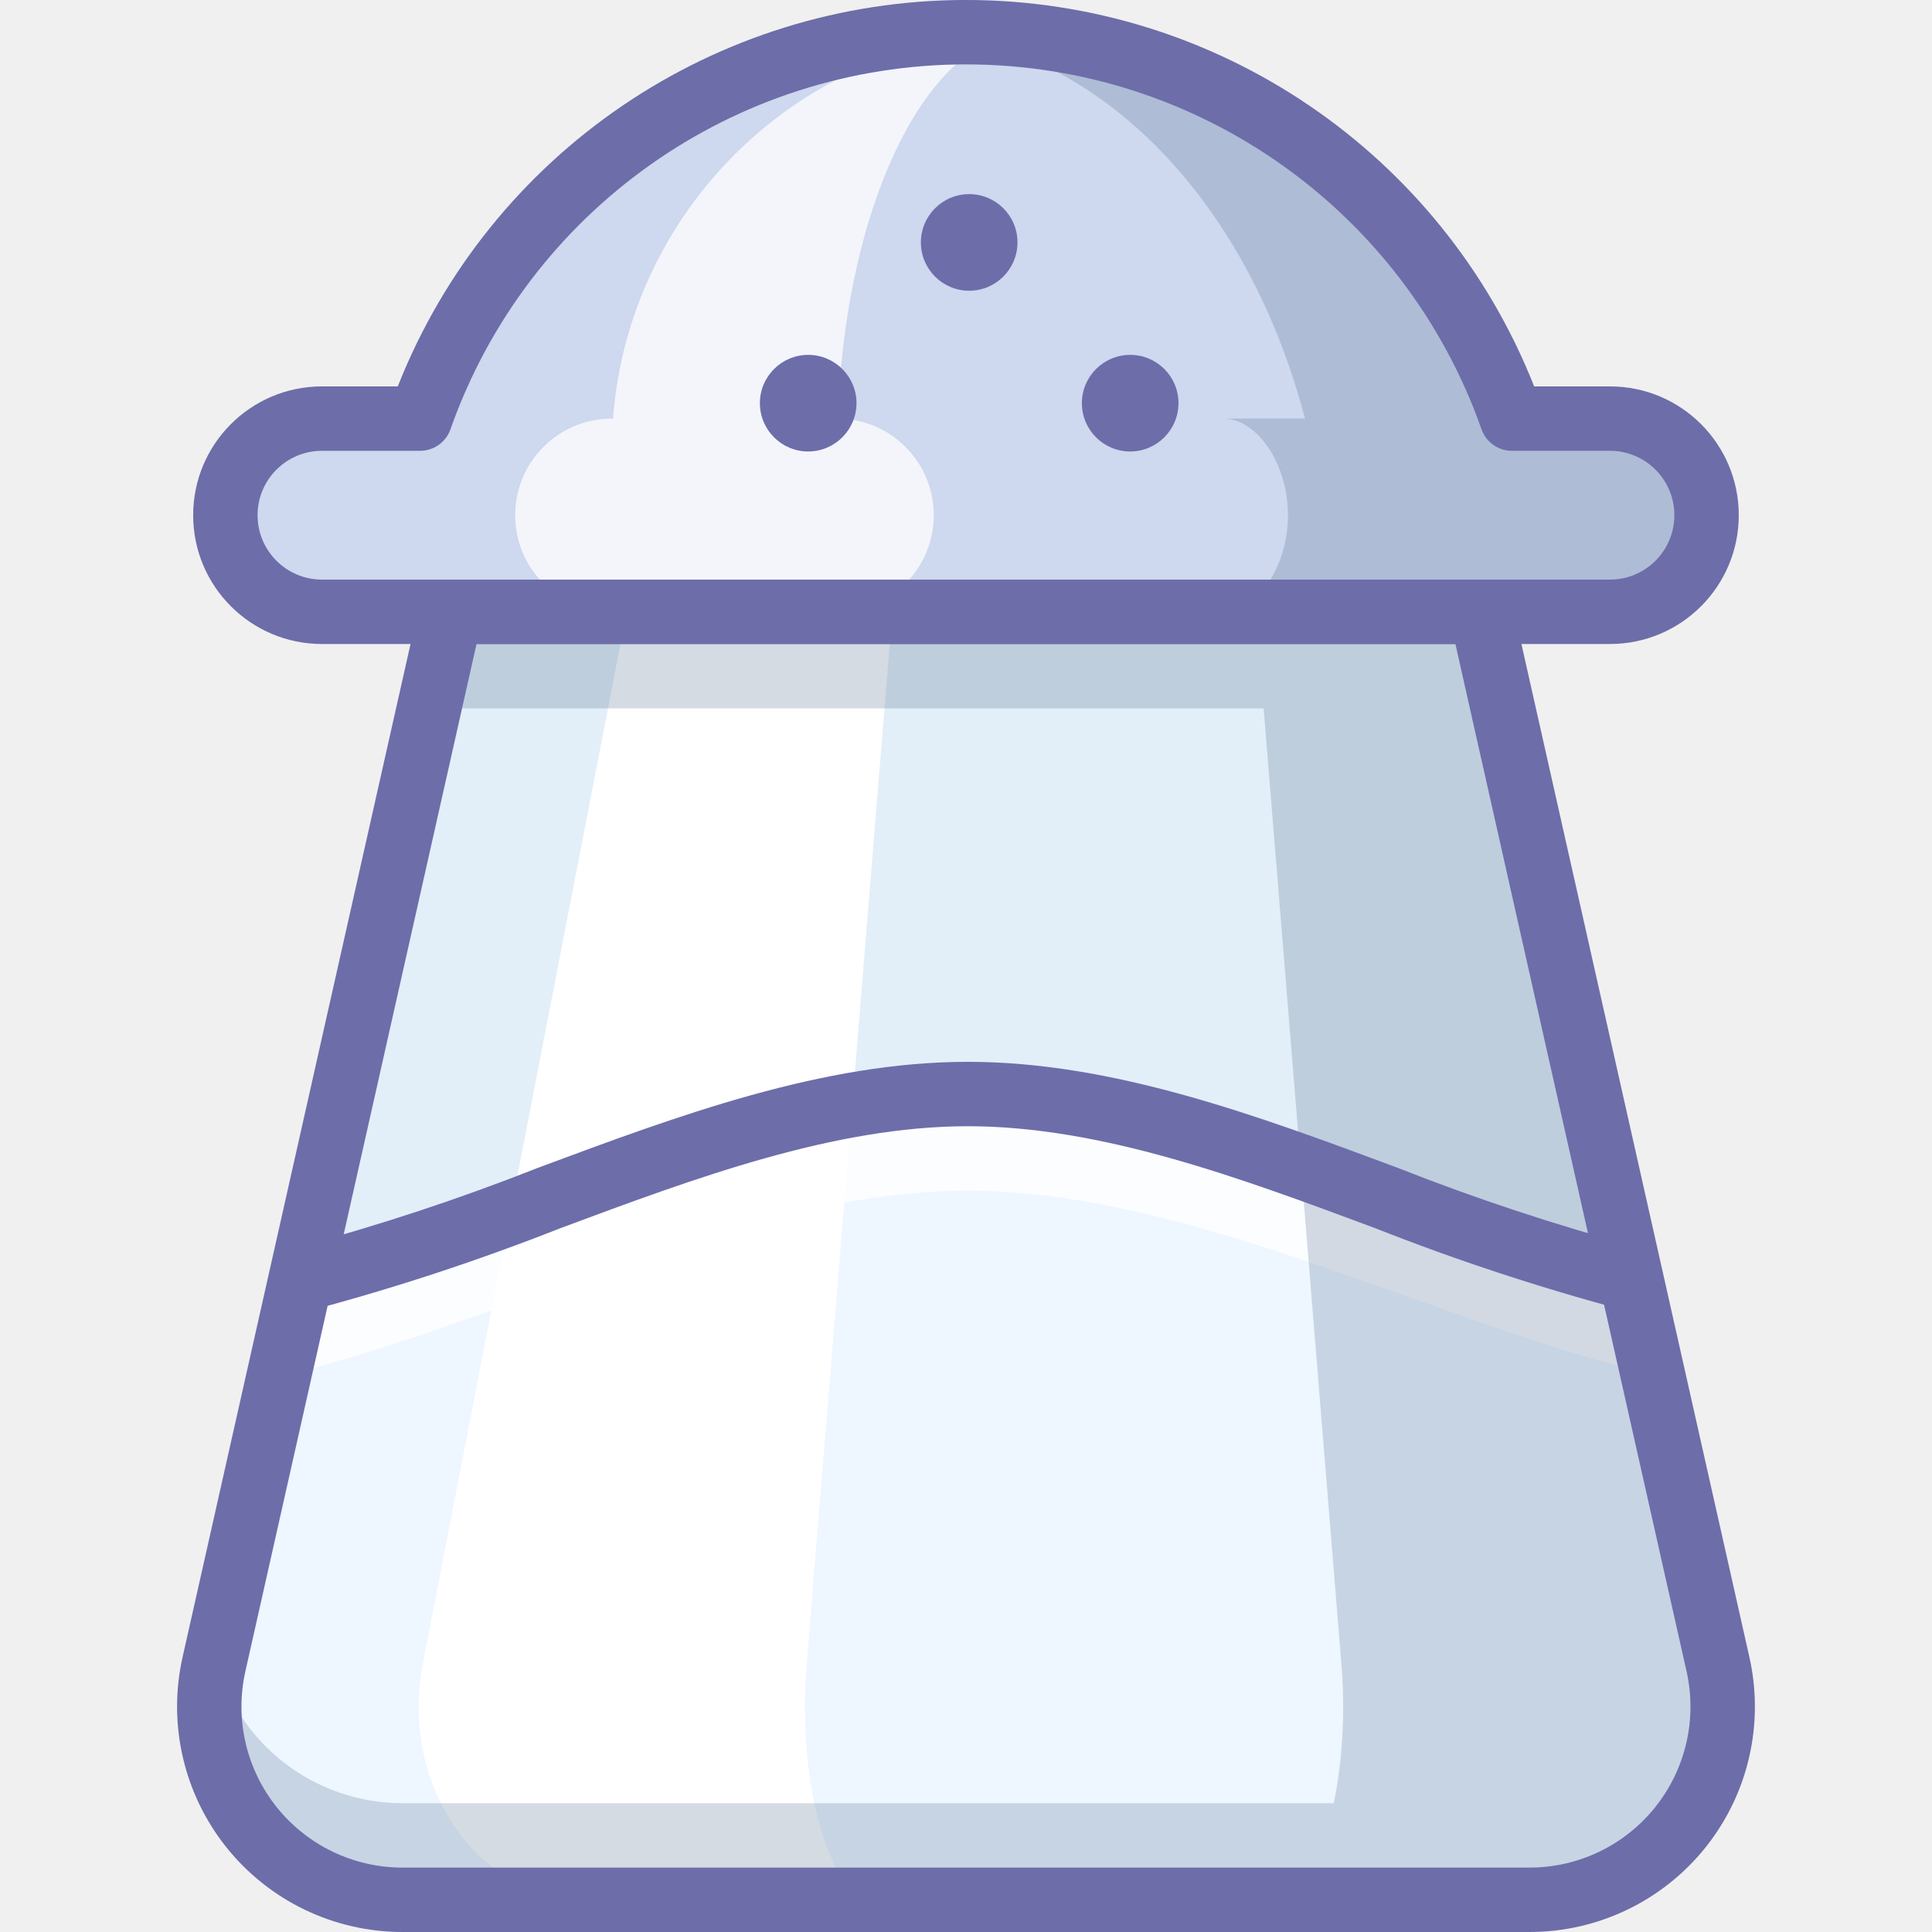
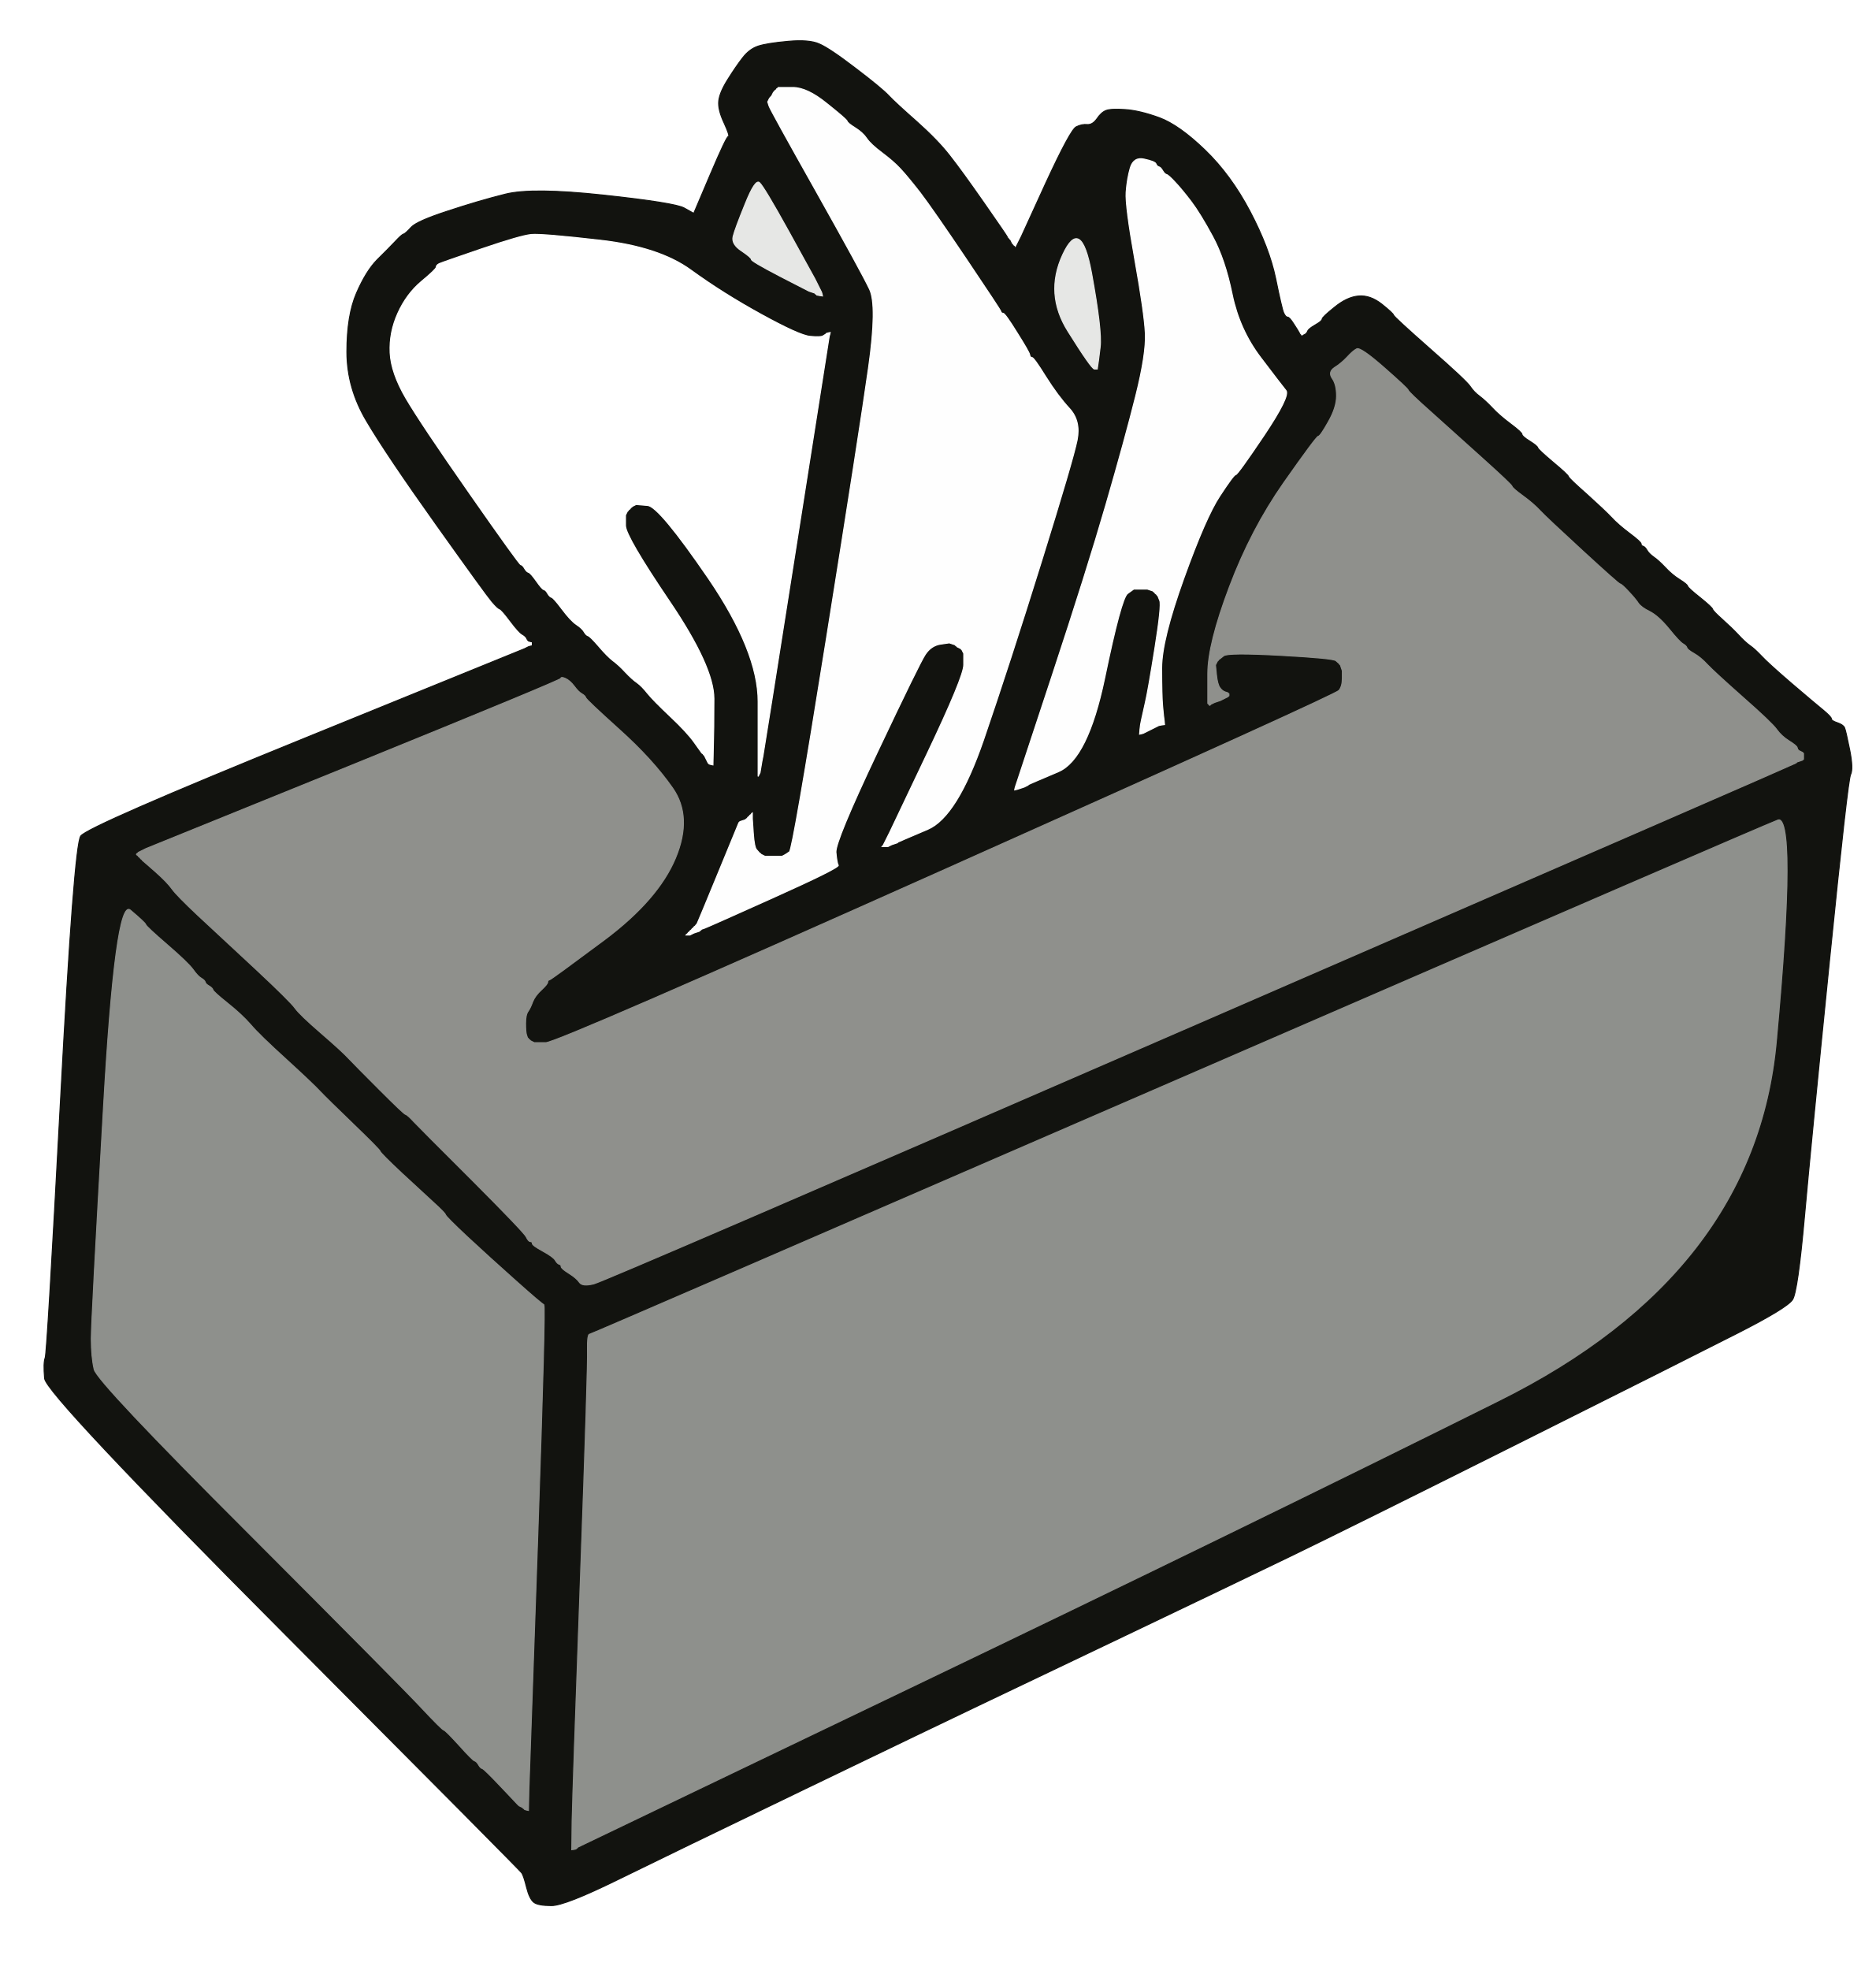
- <svg xmlns="http://www.w3.org/2000/svg" height="60" id="Food_1" viewBox="0 0 60 60" width="60">
-   <path d="M46.649,19l4.66,20.71h-.01c-6.86-1.68-13.72-5.73-20.59-5.73s-13.73,4.05-20.59,5.73l-.12-.03,4.65-20.68Z" style="fill:#d4edff;opacity:0.5" />
-   <path d="M53.349,51.68a6,6,0,0,1-5.85,7.32h-35a6,6,0,0,1-5.85-7.32l2.7-12,.12.03c6.86-1.68,13.72-5.73,20.59-5.73s13.73,4.05,20.59,5.73h.01Z" style="fill:#eef6ff" />
-   <path d="M25.053,51.683,27.713,19H19.464L13.127,51.683C12.4,55.434,14.858,59,18.171,59h8.999C25.78,59,24.748,55.434,25.053,51.683Z" style="fill:#fff" />
-   <path d="M8.869,42.71c6.86-1.68,14.32-5.73,21.19-5.73s14.43,4.05,21.29,5.73l-.69-3s-13.73-5.73-20.6-5.73-13.73,4.05-20.59,5.73Z" style="fill:#fff;opacity:0.75" />
-   <g style="opacity:0.2">
-     <path d="M53.374,51.683,45.999,19h-7L41.659,51.683C41.964,55.434,40.932,59,39.542,59h8.788C51.643,59,54.101,55.434,53.374,51.683Z" style="fill:#2c4b75" />
-     <path d="M53.31,51.492A6,6,0,0,1,47.499,56h-35a6,6,0,0,1-5.811-4.508l-.043.191A6,6,0,0,0,12.499,59h35a6,6,0,0,0,5.854-7.317Z" style="fill:#2c4b75" />
-     <polygon points="46.674 22 45.999 19 13.999 19 13.325 22 46.674 22" style="fill:#2c4b75" />
+ <svg xmlns="http://www.w3.org/2000/svg" viewBox="0 0 976 1025">
+   <g fill-rule="evenodd" stroke-width=".5">
+     <path d="m0 512.5v-512.5h976v1025h-976v-512.5zm524-389.5l0.5 1 0.3 0.2 0.2 0.3 0.2 0.3 0.3 0.2 0.5 1 0.5 1 0.3 0.2 0.2 0.3 0.2 0.3 0.3 0.2 0.3 0.2 0.2 0.3 0.2 0.3 0.3 0.2 0.5-1 0.5-1 0.5-1 0.5-1 0.5-1 0.5-1 12.7-27.8q12.8-27.7 15.8-29.2t5.8-1.2q2.7 0.2 5-3 2.2-3.3 4.7-4.3t10-0.5 17.7 4.2q10.3 3.8 23.8 16.8t23.5 32 13.3 34.8q3.2 15.7 4.2 18 1 2.2 2 2.2t3.2 3.5q2.3 3.5 2.8 4.5l0.5 1 0.3 0.2 0.2 0.3 0.2 0.3 0.3 0.2 0.3-0.2 0.2-0.3 1-0.5q1-0.5 1.5-1.8 0.5-1.2 4-3.2t3.5-3 6.5-6.2q6.5-5.3 12.5-5.8t12 4.2q6 4.8 6.2 5.8 0.3 1 19 17.5 18.8 16.5 20.8 19.5t5 5.2q3 2.3 6.5 6 3.5 3.8 9.5 8.3t6 5.5 4 3.5 4.2 3.5q0.3 1 8 7.5 7.8 6.5 8 7.5 0.3 1 9.6 9.2 9.2 8.3 12.7 12 3.5 3.8 9.5 8.3t6 5.5 1 1.2q1 0.3 2 2 1 1.8 3.5 3.6 2.5 1.7 6 5.4 3.5 3.8 7.5 6.3t4.2 3.5q0.3 1 6.6 6 6.2 5 6.4 6 0.3 1 5 5.2 4.8 4.3 8.3 8 3.5 3.8 6 5.6 2.5 1.7 6 5.4 3.5 3.8 15.7 14.3 12.3 10.5 16.6 14 4.2 3.5 4.2 4.5t3 2 3.8 2.5q0.7 1.5 2.7 11.5t0.5 13-11 97-13 133-6.2 43.2q-2.8 4.3-28.3 17.3t-114.5 57.5-119 59-85.5 41-76.5 36.5-90.5 43.5-97 47-34.5 13.5-9.2-1.7q-2.3-1.8-3.8-7.8t-2.5-7.5-124.3-125.3q-123.2-123.7-124-132-0.7-8.2 0.3-10.7t8-134.5 10.5-137 117.2-51.2l113.8-46.3 1-0.5 1-0.5 1-0.3 1-0.2v-2l-1-0.2-1-0.3-0.2-0.3-0.3-0.2-0.5-1q-0.5-1-2.2-2-1.8-1-6.3-7t-5.5-6.2q-1-0.3-4-3.8t-29-40-36.2-53.8q-10.3-17.2-10.3-36.2t5-30.5 10.7-17.3q5.8-5.7 9.3-9.4 3.5-3.8 4.5-4 1-0.3 4-3.6 3-3.2 19-8.4 16-5.3 30-8.8t51 0.5 42 6.7l5 2.8 8.5-20q8.5-20 9.5-20t-2.2-7q-3.3-7-2.8-11.5t4.8-11.3q4.2-6.7 7.7-11.2t8-6 15.5-2.5 16.2 1.3q5.3 2.2 19 12.7 13.8 10.5 17.3 14.3 3.5 3.7 14.5 13.4 11 9.8 17.2 17.8 6.3 8 17.8 24.5t12 17.5z" fill="#fff" stroke="#fff" />
+     <path d="m474 878.5l-173 83-0.2 0.3-0.3 0.2-0.3 0.2-0.2 0.3-1.5 0.3-1.5 0.2 0.2-15.5q0.3-15.5 4.3-126t3.7-119q-0.2-8.5 1.3-8.7 1.5-0.3 304.5-131.8t314-135.8q11-4.2-0.2 116.3-11.3 120.5-144.6 186.7-133.2 66.3-306.2 149.3z" fill="#8e908c" stroke="#8e908c" />
+     <path d="m524 123l0.5 1 0.3 0.2 0.2 0.3 0.2 0.3 0.3 0.2 0.5 1 0.5 1 0.3 0.2 0.2 0.3 0.2 0.3 0.3 0.2 0.3 0.2 0.2 0.3 0.2 0.3 0.3 0.2 0.5-1 0.5-1 0.5-1 0.5-1 0.5-1 0.5-1 12.7-27.8q12.8-27.7 15.8-29.2t5.8-1.2q2.7 0.2 5-3 2.2-3.3 4.7-4.3t10-0.5 17.7 4.2q10.3 3.8 23.8 16.8t23.5 32 13.3 34.8q3.2 15.7 4.2 18 1 2.2 2 2.2t3.2 3.5q2.3 3.5 2.8 4.5l0.5 1 0.3 0.2 0.2 0.3 0.2 0.3 0.3 0.2 0.3-0.2 0.2-0.3 1-0.5q1-0.5 1.5-1.8 0.5-1.2 4-3.2t3.5-3 6.5-6.2q6.5-5.3 12.5-5.8t12 4.2q6 4.8 6.2 5.8 0.3 1 19 17.5 18.8 16.5 20.8 19.5t5 5.2q3 2.3 6.5 6 3.5 3.8 9.5 8.3t6 5.5 4 3.5 4.2 3.5q0.3 1 8 7.5 7.8 6.5 8 7.5 0.3 1 9.6 9.2 9.2 8.3 12.7 12 3.5 3.8 9.5 8.3t6 5.5 1 1.2q1 0.3 2 2 1 1.8 3.5 3.6 2.5 1.7 6 5.4 3.5 3.8 7.5 6.3t4.2 3.5q0.3 1 6.6 6 6.2 5 6.4 6 0.3 1 5 5.2 4.8 4.3 8.3 8 3.5 3.8 6 5.6 2.5 1.7 6 5.4 3.5 3.8 15.7 14.3 12.3 10.5 16.6 14 4.2 3.5 4.2 4.5t3 2 3.8 2.5q0.7 1.5 2.7 11.5t0.5 13-11 97-13 133-6.2 43.2q-2.8 4.3-28.3 17.3t-114.5 57.5-119 59-85.5 41-76.5 36.5-90.5 43.5-97 47-34.5 13.5-9.2-1.7q-2.3-1.8-3.8-7.8t-2.5-7.5-124.3-125.3q-123.2-123.7-124-132-0.7-8.2 0.3-10.7t8-134.5 10.5-137 117.2-51.2l113.8-46.3 1-0.5 1-0.5 1-0.3 1-0.2v-2l-1-0.2-1-0.3-0.2-0.3-0.3-0.2-0.5-1q-0.5-1-2.2-2-1.8-1-6.3-7t-5.5-6.2q-1-0.3-4-3.8t-29-40-36.2-53.8q-10.3-17.2-10.3-36.2t5-30.5 10.7-17.3q5.8-5.7 9.3-9.4 3.5-3.8 4.5-4 1-0.3 4-3.6 3-3.2 19-8.4 16-5.3 30-8.8t51 0.5 42 6.7l5 2.8 8.5-20q8.5-20 9.5-20t-2.2-7q-3.3-7-2.8-11.5t4.8-11.3q4.2-6.7 7.7-11.2t8-6 15.5-2.5 16.2 1.3q5.3 2.2 19 12.7 13.8 10.5 17.3 14.3 3.5 3.7 14.5 13.4 11 9.8 17.2 17.8 6.3 8 17.8 24.5t12 17.5zm-56.8 315.2l-0.2 0.3-1.5 0.5-1.5 0.5-1 0.5-1 0.5h-3l0.2-0.3 0.3-0.2 0.5-1 0.5-1 0.5-1 0.5-1 0.5-1 0.5-1 0.5-1q0.5-1 19.5-41t19-46v-6l-0.5-1-0.5-1-0.3-0.2-0.2-0.3-1-0.5-1-0.5-0.2-0.3-0.3-0.2-0.3-0.2-0.2-0.3-1.5-0.5-1.5-0.5-4.8 0.7q-4.7 0.8-7.7 5.3t-25 51-21.5 52 1.2 6.7q0.8 1.3-33.7 16.8t-36 16l-1.5 0.5-0.2 0.3-0.3 0.2-0.3 0.2-0.2 0.3-1.5 0.5-1.5 0.5-1 0.5-1 0.5h-2l0.2-0.3 0.3-0.2 0.3-0.2 0.2-0.3 0.2-0.3 0.3-0.2 0.3-0.2 0.2-0.3 0.2-0.3 0.3-0.2 0.3-0.2 0.2-0.3 0.2-0.3 0.3-0.2 0.3-0.2 0.2-0.3 0.2-0.3 0.3-0.2 0.3-0.2 0.2-0.3 0.2-0.3 0.3-0.2 0.5-1q0.5-1 11-26.5l10.5-25.5 0.3-0.2 0.2-0.3 1.5-0.5 1.5-0.5 0.2-0.3 0.3-0.2 0.3-0.2 0.2-0.3 0.2-0.3 0.3-0.2 0.3-0.2 0.2-0.3 0.2-0.3 0.3-0.2 0.3-0.2 0.2-0.3 0.2-0.3 0.3-0.2v3l0.5 7.5q0.5 7.5 1.8 8.7 1.2 1.3 1.4 1.6l0.3 0.2 0.3 0.2 0.2 0.3 1 0.5 1 0.5h9l1-0.5q1-0.5 2.8-1.8 1.7-1.2 19.2-110.7t22-141.5 0.5-40.5-27.7-50.7q-23.8-42.3-24.6-44.6l-0.7-2.2 0.5-1 0.5-1 0.3-0.2 0.2-0.3 0.2-0.3 0.3-0.2 0.5-1 0.5-1 0.3-0.2 0.2-0.3 0.2-0.3 0.3-0.2 0.3-0.2 0.2-0.3 0.2-0.3 0.3-0.2 0.3-0.2 0.2-0.3h7.5q7.5 0 17.7 8.3 10.3 8.2 10.6 9.2 0.2 1 4.2 3.5t6 5.5 8 7.5 9.5 8.3q3.5 3.7 10.3 12.4 6.7 8.8 24.2 34.8t17.8 27q0.2 1 1.2 1t7.2 10q6.3 10 6.6 11.5 0.2 1.5 1.2 1.5t7.2 10q6.3 10 12.3 16.5t4 16.5-18.5 63-30.2 93q-13.8 40-29 46.5-15.3 6.5-15.6 6.7zm138.6-63.2l0.2 2-1.5 0.2-1.5 0.3-1 0.5-1 0.5-1 0.5-1 0.5-1 0.5-1 0.5-1 0.5-1 0.5-1 0.3-1 0.2 0.2-2.5 0.3-2.5 0.5-2.5q0.5-2.5 2-9t5-28.5 2.5-24.5l-1-2.5-0.3-0.2-0.2-0.3-0.2-0.3-0.3-0.2-0.3-0.2-0.2-0.3-0.2-0.3-0.3-0.2-0.3-0.2-0.2-0.3-1.5-0.5-1.5-0.5h-7l-3.2 2.3q-3.3 2.2-12 44.2-8.8 42-24 48.5-15.3 6.5-15.6 6.7l-0.2 0.3-1 0.5-1 0.5-1.5 0.5-1.5 0.5-1 0.3-1 0.2 0.2-1 0.3-1 0.5-1.5 0.5-1.5 18-54.5q18-54.5 28-89t15.5-56.5 5-32.5-5.5-38.5-4.5-35 2.2-12.8q1.8-5.7 7.3-4.4 5.5 1.2 6 2.4 0.5 1.3 1.5 1.6 1 0.2 2 2 1 1.7 2 2 1 0.2 4.5 4 3.5 3.7 8.3 10 4.7 6.2 11.2 18.2t10.2 30.2q3.8 18.3 14.8 32.8t13.2 17.2q2.3 2.8-11.4 23.3-13.8 20.5-14.8 20.5t-8.2 11q-7.3 11-18.8 43t-11.5 46.5 0.5 20 0.8 7.5zm-181.8-230l0.5 1 0.5 1 0.5 1 0.5 1 0.5 1 0.5 1 0.5 1 0.3 1 0.2 1-1.5-0.2-1.5-0.3-0.2-0.3-0.3-0.2-0.3-0.2-0.2-0.3-1.5-0.5-1.5-0.5-15-7.7q-15-7.8-15-8.8t-5.2-4.5q-5.3-3.5-4.3-7.5t6.3-17q5.2-13 7.4-11 2.3 2 15.3 25.5t13.5 24.5zm147.2 45.5l-0.2 1.5h-1.5q-1.5 0-13.7-19.5-12.3-19.5-2.8-40t15 9.5 4.5 38.5-1.3 10zm-143-15.7l1.3-0.8 0.3-0.2 0.2-0.3 1-0.3 1-0.2-0.2 1-0.3 1-17 108q-17 108-17.5 110.5l-0.5 2.5-0.5 3-0.5 3-0.5 1-0.5 1v-6.5q0-6.5 0-32.5t-25.7-63.8q-25.8-37.7-31.8-38.2l-6-0.5-1 0.5-1 0.5-0.2 0.3-0.3 0.2-0.3 0.2-0.2 0.3-0.2 0.3-0.3 0.2-0.3 0.2-0.2 0.3-0.2 0.3-0.3 0.2-0.5 1-0.5 1v5.5q0 5.5 23 39.5t23 50.5-0.3 25.5l-0.2 9-1-0.2-1-0.3-0.2-0.3-0.3-0.2-0.5-1-0.5-1-0.5-1-0.5-1-0.3-0.2-0.2-0.3-0.2-0.3-0.3-0.2-0.3-0.2q-0.2-0.3-4-5.6-3.7-5.2-12.4-13.4-8.8-8.3-11.8-12-3-3.8-5.5-5.6-2.5-1.7-6-5.4-3.5-3.8-6.5-6-3-2.3-7.5-7.6-4.5-5.2-5.5-5.4-1-0.3-2-2-1-1.8-4-3.8t-7.5-8-5.5-6.2q-1-0.3-2-2-1-1.8-2-2-1-0.3-4-4.6-3-4.2-4-4.4-1-0.3-2-2-1-1.8-2-2-1-0.3-26.5-36.8t-33.3-49.8q-7.7-13.2-8.2-23.7t4-20.5 12.2-16.5q7.8-6.5 7.8-7.5t1.5-1.8q1.5-0.7 22-7.7t26-7.5 36 3 47 15.5 36.5 23 25.5 11.5 6.7-0.2zm507 214.2l0.3 1 0.3 0.2 0.2 0.3 1 0.5 1 0.5 0.2 0.3 0.3 0.2v3l-0.3 0.2-0.2 0.3-1.5 0.5-1.5 0.5-0.2 0.3-0.3 0.2-0.3 0.2q-0.2 0.3-309.7 134.8t-315.5 136-7.5-0.8q-1.5-2.2-5.5-4.7t-4-3.5-1-1.2q-1-0.3-2-2-1-1.8-6.5-4.8t-5.5-4-1-1-2.2-2.5q-1.3-2.5-28-29.3-26.8-26.7-30.3-30.4-3.5-3.8-4.5-4-1-0.3-13.5-12.8t-16-16.2q-3.5-3.8-14.5-13.3t-13.5-13-20.7-20.5q-18.3-17-29.6-27.5-11.2-10.5-13.7-14t-8.7-9l-6.3-5.5-0.3-0.2-0.2-0.3-0.2-0.3-0.3-0.2-0.3-0.2-0.2-0.3-0.2-0.3-0.3-0.2-0.3-0.2-0.2-0.3-0.2-0.3-0.3-0.2-0.3-0.2-0.2-0.3 0.2-0.3 0.3-0.2 0.3-0.2 0.2-0.3 1-0.5 1-0.5 1-0.5 1-0.5 107.8-43.7q107.7-43.8 108-44.8 0.2-1 2.4 0 2.3 1 4.6 4 2.2 3 4 4 1.7 1 2 2 0.2 1 17.4 16.5 17.3 15.5 27.8 30.5t1.5 36.5-36.7 42.3q-27.8 20.7-28.8 21-1 0.2-1 1.2t-3.2 4q-3.3 3-4.6 6.2-1.2 3.3-2.4 5-1.3 1.8-1.3 6.3t0.5 6l0.5 1.5 0.3 0.2 0.2 0.3 0.2 0.3 0.3 0.2 0.3 0.2 0.2 0.3 1 0.5 1 0.5h6q6 0 208.5-90.5t204.3-92.8q1.7-2.2 1.7-6.2v-4l-0.5-1.5-0.5-1.5-0.3-0.2-0.2-0.3-0.2-0.3q-0.3-0.2-1.6-1.4-1.2-1.3-28.7-2.8t-29.7 0.2l-2.3 1.8-0.3 0.2-0.2 0.3-0.2 0.3-0.3 0.2-0.5 1-0.5 1 0.5 5q0.5 5 1.8 6.8 1.2 1.7 2.7 2.2l1.5 0.5 0.2 0.3 0.3 0.2v1l-0.3 0.2-0.2 0.3-1 0.5-1 0.5-1 0.5-1 0.5-1.5 0.5-1.5 0.5-1 0.5-1 0.5-0.2 0.3-0.3 0.2-0.3-0.2-0.2-0.3-0.2-0.3-0.3-0.2v-15.5q0-15.5 11.3-45.3 11.2-29.7 28.2-54 17-24.2 18-24.2t5.2-7.5q4.3-7.5 4.3-13.5t-2.3-9.2q-2.2-3.3 1.3-5.6 3.5-2.2 6.5-5.4 3-3.3 5-4.3t14.2 9.7q12.3 10.8 12.6 11.8 0.2 1 12 11.5 11.7 10.5 26.7 24t15.3 14.5q0.2 1 5.7 5t9 7.8q3.5 3.7 22 20.7t19.5 17.3q1 0.2 4.5 4 3.5 3.7 5 6 1.5 2.2 6 4.4 4.5 2.3 10 9 5.5 6.8 7.3 7.8 1.7 1 2 2 0.2 1 3.7 3t7 5.8q3.5 3.7 18.5 17 15 13.2 17.5 16.7t6.5 6 4.2 3.5zm-461.2 489.5l-173 83-0.2 0.3-0.3 0.2-0.3 0.2-0.2 0.3-1.5 0.3-1.5 0.2 0.2-15.5q0.3-15.5 4.3-126t3.7-119q-0.2-8.5 1.3-8.7 1.5-0.3 304.5-131.8t314-135.8q11-4.2-0.2 116.3-11.3 120.5-144.6 186.7-133.2 66.3-306.2 149.3zm-198.8 53.5l-0.2 10-1-0.2-1-0.3-0.2-0.3-0.3-0.2-0.3-0.2-0.2-0.3-1-0.5-1-0.5-0.2-0.3-0.3-0.2-8.7-9.2q-8.8-9.3-9.8-9.6-1-0.2-2-2-1-1.7-2-2-1-0.2-8-8-7-7.7-8-8-1-0.2-11.5-11.4-10.5-11.3-89.7-90.6-79.3-79.2-80.8-85.7t-1.5-16 6.3-119.5q6.2-110 14-103.5 7.7 6.5 8 7.5 0.2 1 11.2 10.5t13.5 13 4.3 4.5q1.7 1 2 2 0.2 1 2 2 1.7 1 2 2 0.2 1 7.7 7t12 11.2q4.5 5.3 18.5 18 14 12.8 17.5 16.6 3.5 3.7 17.3 17 13.7 13.2 14 14.2 0.2 1 11.4 11.5 11.3 10.5 16.8 15.5t5.8 6q0.2 1 11.4 11.5 11.3 10.5 25 22.7 13.8 12.3 14.8 12.6 1 0.2-3.2 121.7-4.3 121.5-4.6 131.5z" fill="#12130f" stroke="#12130f" />
+     <path d="m935.2 389l0.3 1 0.3 0.2 0.2 0.3 1 0.5 1 0.5 0.2 0.3 0.3 0.2v3l-0.3 0.2-0.2 0.3-1.5 0.5-1.5 0.5-0.2 0.3-0.3 0.2-0.3 0.2q-0.2 0.3-309.7 134.8t-315.5 136-7.5-0.8q-1.5-2.2-5.5-4.7t-4-3.5-1-1.2q-1-0.3-2-2-1-1.8-6.5-4.8t-5.5-4-1-1-2.2-2.5q-1.3-2.5-28-29.3-26.8-26.7-30.3-30.4-3.5-3.8-4.5-4-1-0.3-13.5-12.8t-16-16.2q-3.5-3.8-14.5-13.3t-13.5-13-20.7-20.5q-18.3-17-29.6-27.5-11.2-10.5-13.7-14t-8.7-9l-6.3-5.5-0.3-0.2-0.2-0.3-0.2-0.3-0.3-0.2-0.3-0.2-0.2-0.3-0.2-0.3-0.3-0.2-0.3-0.2-0.2-0.3-0.2-0.3-0.3-0.2-0.3-0.2-0.2-0.3 0.2-0.3 0.3-0.2 0.3-0.2 0.2-0.3 1-0.5 1-0.5 1-0.5 1-0.5 107.8-43.7q107.7-43.8 108-44.8 0.2-1 2.4 0 2.3 1 4.6 4 2.2 3 4 4 1.7 1 2 2 0.2 1 17.4 16.5 17.3 15.5 27.8 30.5t1.5 36.5-36.7 42.3q-27.8 20.7-28.8 21-1 0.2-1 1.2t-3.2 4q-3.3 3-4.6 6.2-1.2 3.3-2.4 5-1.3 1.8-1.3 6.3t0.5 6l0.5 1.5 0.3 0.2 0.2 0.3 0.2 0.3 0.3 0.2 0.3 0.2 0.2 0.3 1 0.5 1 0.5h6q6 0 208.5-90.5t204.3-92.8q1.7-2.2 1.7-6.2v-4l-0.5-1.5-0.5-1.5-0.3-0.2-0.2-0.3-0.2-0.3q-0.3-0.2-1.6-1.4-1.2-1.3-28.7-2.8t-29.7 0.2l-2.3 1.8-0.3 0.2-0.2 0.3-0.2 0.3-0.3 0.2-0.5 1-0.5 1 0.5 5q0.5 5 1.8 6.8 1.2 1.7 2.7 2.2l1.5 0.5 0.2 0.3 0.3 0.2v1l-0.3 0.2-0.2 0.3-1 0.5-1 0.5-1 0.5-1 0.5-1.5 0.5-1.5 0.5-1 0.5-1 0.5-0.2 0.3-0.3 0.2-0.3-0.2-0.2-0.3-0.2-0.3-0.3-0.2v-15.5q0-15.5 11.3-45.3 11.2-29.7 28.2-54 17-24.2 18-24.2t5.2-7.5q4.3-7.5 4.3-13.5t-2.3-9.2q-2.2-3.3 1.3-5.6 3.5-2.2 6.5-5.4 3-3.3 5-4.3t14.2 9.7q12.3 10.8 12.6 11.8 0.2 1 12 11.5 11.7 10.5 26.7 24t15.3 14.5q0.2 1 5.7 5t9 7.8q3.5 3.7 22 20.7t19.5 17.3q1 0.2 4.5 4 3.5 3.7 5 6 1.5 2.2 6 4.4 4.5 2.3 10 9 5.5 6.8 7.3 7.8 1.7 1 2 2 0.2 1 3.7 3t7 5.8q3.5 3.7 18.5 17 15 13.2 17.5 16.7t6.5 6 4.2 3.5z" fill="#8f908c" stroke="#8f908c" />
+     <path d="m275.2 932l-0.2 10-1-0.2-1-0.3-0.2-0.3-0.3-0.2-0.3-0.2-0.2-0.3-1-0.5-1-0.5-0.2-0.3-0.3-0.2-8.7-9.2q-8.8-9.3-9.8-9.6-1-0.2-2-2-1-1.7-2-2-1-0.2-8-8-7-7.7-8-8-1-0.2-11.5-11.4-10.5-11.3-89.7-90.6-79.3-79.2-80.8-85.7t-1.5-16 6.3-119.5q6.2-110 14-103.5 7.7 6.5 8 7.5 0.2 1 11.2 10.5t13.5 13 4.3 4.5q1.7 1 2 2 0.2 1 2 2 1.7 1 2 2 0.2 1 7.7 7t12 11.2q4.5 5.3 18.5 18 14 12.8 17.5 16.6 3.5 3.7 17.3 17 13.7 13.2 14 14.2 0.2 1 11.4 11.5 11.3 10.5 16.8 15.5t5.8 6q0.2 1 11.4 11.5 11.3 10.5 25 22.7 13.8 12.3 14.8 12.6 1 0.2-3.2 121.7-4.3 121.5-4.6 131.5z" fill="#8e908c" stroke="#8e908c" />
+     <path d="m428.2 174.8l1.3-0.8 0.3-0.2 0.2-0.3 1-0.3 1-0.2-0.2 1-0.3 1-17 108q-17 108-17.5 110.5l-0.5 2.5-0.5 3-0.5 3-0.5 1-0.5 1v-6.5q0-6.5 0-32.5t-25.7-63.8q-25.8-37.7-31.8-38.2l-6-0.5-1 0.5-1 0.5-0.2 0.3-0.3 0.2-0.3 0.2-0.2 0.3-0.2 0.3-0.3 0.2-0.3 0.2-0.2 0.3-0.2 0.3-0.3 0.2-0.5 1-0.5 1v5.5q0 5.5 23 39.5t23 50.5-0.3 25.5l-0.2 9-1-0.2-1-0.3-0.2-0.3-0.3-0.2-0.5-1-0.5-1-0.5-1-0.5-1-0.3-0.2-0.2-0.3-0.2-0.3-0.3-0.2-0.3-0.2q-0.2-0.3-4-5.6-3.7-5.2-12.4-13.4-8.8-8.3-11.8-12-3-3.8-5.5-5.6-2.5-1.7-6-5.4-3.5-3.8-6.5-6-3-2.3-7.5-7.6-4.5-5.2-5.5-5.4-1-0.3-2-2-1-1.8-4-3.8t-7.5-8-5.5-6.2q-1-0.3-2-2-1-1.8-2-2-1-0.3-4-4.6-3-4.2-4-4.4-1-0.3-2-2-1-1.8-2-2-1-0.3-26.5-36.8t-33.3-49.8q-7.7-13.2-8.2-23.7t4-20.5 12.2-16.5q7.8-6.5 7.8-7.5t1.5-1.8q1.5-0.7 22-7.7t26-7.5 36 3 47 15.5 36.5 23 25.5 11.5 6.7-0.2z" fill="#fff" stroke="#fff" />
+     <g fill="#fefefe" stroke="#fefefe">
+       <path d="m467.2 438.2l-0.2 0.3-1.5 0.5-1.5 0.5-1 0.5-1 0.5h-3l0.2-0.3 0.3-0.2 0.5-1 0.5-1 0.5-1 0.5-1 0.5-1 0.5-1 0.5-1q0.5-1 19.5-41t19-46v-6l-0.5-1-0.5-1-0.3-0.2-0.2-0.3-1-0.5-1-0.5-0.2-0.3-0.3-0.2-0.3-0.2-0.2-0.3-1.5-0.5-1.5-0.5-4.8 0.7q-4.7 0.8-7.7 5.3t-25 51-21.5 52 1.2 6.7q0.8 1.3-33.7 16.8t-36 16l-1.5 0.5-0.2 0.3-0.3 0.2-0.3 0.2-0.2 0.3-1.5 0.5-1.5 0.5-1 0.5-1 0.5h-2l0.2-0.3 0.3-0.2 0.3-0.2 0.2-0.3 0.2-0.3 0.3-0.2 0.3-0.2 0.2-0.3 0.2-0.3 0.3-0.2 0.3-0.2 0.2-0.3 0.2-0.3 0.3-0.2 0.3-0.2 0.2-0.3 0.2-0.3 0.3-0.2 0.3-0.2 0.2-0.3 0.2-0.3 0.3-0.2 0.5-1q0.5-1 11-26.5l10.5-25.5 0.3-0.2 0.2-0.3 1.5-0.5 1.5-0.5 0.2-0.3 0.3-0.2 0.3-0.2 0.2-0.3 0.2-0.3 0.3-0.2 0.3-0.2 0.2-0.3 0.2-0.3 0.3-0.2 0.3-0.2 0.2-0.3 0.2-0.3 0.3-0.2v3l0.5 7.5q0.5 7.5 1.8 8.7 1.2 1.3 1.4 1.6l0.3 0.2 0.3 0.2 0.2 0.3 1 0.5 1 0.5h9l1-0.5q1-0.5 2.8-1.8 1.7-1.2 19.2-110.7t22-141.5 0.5-40.5-27.7-50.7q-23.8-42.3-24.6-44.6l-0.7-2.2 0.5-1 0.5-1 0.3-0.2 0.2-0.3 0.2-0.3 0.3-0.2 0.5-1 0.5-1 0.3-0.2 0.2-0.3 0.2-0.3 0.3-0.2 0.3-0.2 0.2-0.3 0.2-0.3 0.3-0.2 0.3-0.2 0.2-0.3h7.5q7.5 0 17.7 8.3 10.3 8.2 10.6 9.2 0.2 1 4.2 3.5t6 5.5 8 7.5 9.5 8.3q3.5 3.7 10.3 12.4 6.7 8.8 24.2 34.8t17.8 27q0.2 1 1.2 1t7.2 10q6.3 10 6.6 11.5 0.2 1.5 1.2 1.5t7.2 10q6.3 10 12.3 16.5t4 16.5-18.5 63-30.2 93q-13.8 40-29 46.5-15.3 6.5-15.6 6.7z" />
+       <path d="m605.8 375l0.2 2-1.5 0.2-1.5 0.3-1 0.5-1 0.5-1 0.5-1 0.5-1 0.5-1 0.5-1 0.5-1 0.5-1 0.3-1 0.2 0.2-2.5 0.3-2.5 0.5-2.5q0.5-2.5 2-9t5-28.5 2.5-24.5l-1-2.5-0.3-0.2-0.2-0.3-0.2-0.3-0.3-0.2-0.3-0.2-0.2-0.3-0.2-0.3-0.3-0.2-0.3-0.2-0.2-0.3-1.5-0.5-1.5-0.5h-7l-3.2 2.3q-3.3 2.2-12 44.2-8.8 42-24 48.5-15.3 6.5-15.6 6.7l-0.2 0.3-1 0.5-1 0.5-1.5 0.5-1.5 0.5-1 0.3-1 0.2 0.2-1 0.3-1 0.5-1.5 0.5-1.5 18-54.5q18-54.5 28-89t15.5-56.5 5-32.5-5.5-38.5-4.5-35 2.2-12.8q1.8-5.7 7.3-4.4 5.5 1.2 6 2.4 0.5 1.3 1.5 1.6 1 0.2 2 2 1 1.7 2 2 1 0.2 4.5 4 3.5 3.7 8.3 10 4.7 6.2 11.2 18.2t10.2 30.2q3.8 18.3 14.8 32.8t13.2 17.2q2.3 2.8-11.4 23.3-13.8 20.5-14.8 20.5t-8.2 11q-7.3 11-18.8 43t-11.5 46.5 0.5 20 0.8 7.5z" />
+     </g>
+     <g fill="#e6e7e5" stroke="#e6e7e5">
+       <path d="m571.2 190.5l-0.2 1.5h-1.5q-1.5 0-13.7-19.5-12.3-19.5-2.8-40t15 9.5 4.5 38.5-1.3 10z" />
+       <path d="m424 145l0.5 1 0.5 1 0.5 1 0.5 1 0.5 1 0.5 1 0.5 1 0.3 1 0.2 1-1.5-0.2-1.5-0.3-0.2-0.3-0.3-0.2-0.3-0.2-0.2-0.3-1.5-0.5-1.5-0.5-15-7.7q-15-7.8-15-8.8t-5.2-4.5q-5.3-3.5-4.3-7.5t6.3-17q5.2-13 7.4-11 2.3 2 15.3 25.5t13.5 24.5z" />
+     </g>
  </g>
-   <path d="M52.119,13.88a2.998,2.998,0,0,1-2.12,5.12h-40a3,3,0,0,1,0-6h3.05a17.971,17.971,0,0,1,33.9,0h3.05A2.993,2.993,0,0,1,52.119,13.88Z" style="fill:#ced8ee" />
-   <g style="opacity:0.75">
-     <path d="M25.999,14c0-7.18,2.686-13,6-13a13,13,0,0,0-13,13C18.999,19,25.999,17,25.999,14Z" style="fill:#fff" />
-     <rect height="6" rx="3" ry="3" style="fill:#fff" width="13" x="15.999" y="13" />
-   </g>
-   <g style="opacity:0.2">
-     <path d="M49.999,13h-12c1,0,2,1.343,2,3s-1,3-2,3h12a3,3,0,0,0,0-6Z" style="fill:#2c4b75" />
-     <path d="M40.528,13l3.472,2,2.95-2a17.982,17.982,0,0,0-16.95-12c-.387,0-.769.022-1.15.046C34.263,1.51,38.792,6.356,40.528,13Z" style="fill:#2c4b75" />
-     <path d="M49.999,19a2.996,2.996,0,0,0,3-3A3,3,0,0,1,49.999,19Z" style="fill:#2c4b75" />
-   </g>
-   <path d="M47.499,60h-35a7,7,0,0,1-6.829-8.537l7.354-32.683A1.0 1,0,0,1,13.999,18h32a1.0 1,0,0,1,.976.78l7.354,32.683A6.999,6.999,0,0,1,47.499,60ZM14.799,20,7.621,51.902A4.999,4.999,0,0,0,12.499,58h35A4.999,4.999,0,0,0,52.377,51.902L45.199,20Z" style="fill:#6d6daa" />
-   <path d="M50.65,40.709a.993.993,0,0,1-.238-.028,70.713,70.713,0,0,1-7.716-2.543c-4.173-1.555-8.487-3.162-12.639-3.162-4.153,0-8.469,1.608-12.644,3.163a70.876,70.876,0,0,1-7.709,2.542,1,1,0,1,1-.477-1.943,69.111,69.111,0,0,0,7.487-2.473c4.341-1.617,8.828-3.289,13.342-3.289,4.512,0,8.998,1.671,13.337,3.287a68.991,68.991,0,0,0,7.492,2.475,1,1,0,0,1-.236,1.972Z" style="fill:#6d6daa" />
-   <path d="M49.999,20h-40a4,4,0,0,1,0-8h2.354a18.974,18.974,0,0,1,35.292,0H49.999a4,4,0,0,1,0,8Zm-40-6a2,2,0,0,0,0,4h40a2,2,0,0,0,0-4h-3.046a.998.998,0,0,1-.942-.666,16.976,16.976,0,0,0-32.022,0A.999.999,0,0,1,13.046,14Z" style="fill:#6d6daa" />
-   <path d="M35.099,14.021a1.5,1.5,0,1,1,1.5-1.5A1.502,1.502,0,0,1,35.099,14.021Z" style="fill:#6d6daa" />
-   <path d="M25.099,14.021a1.5,1.5,0,1,1,1.5-1.5A1.502,1.502,0,0,1,25.099,14.021Z" style="fill:#6d6daa" />
-   <path d="M30.099,9.029a1.5,1.5,0,1,1,1.5-1.501A1.502,1.502,0,0,1,30.099,9.029Z" style="fill:#6d6daa" />
</svg>
